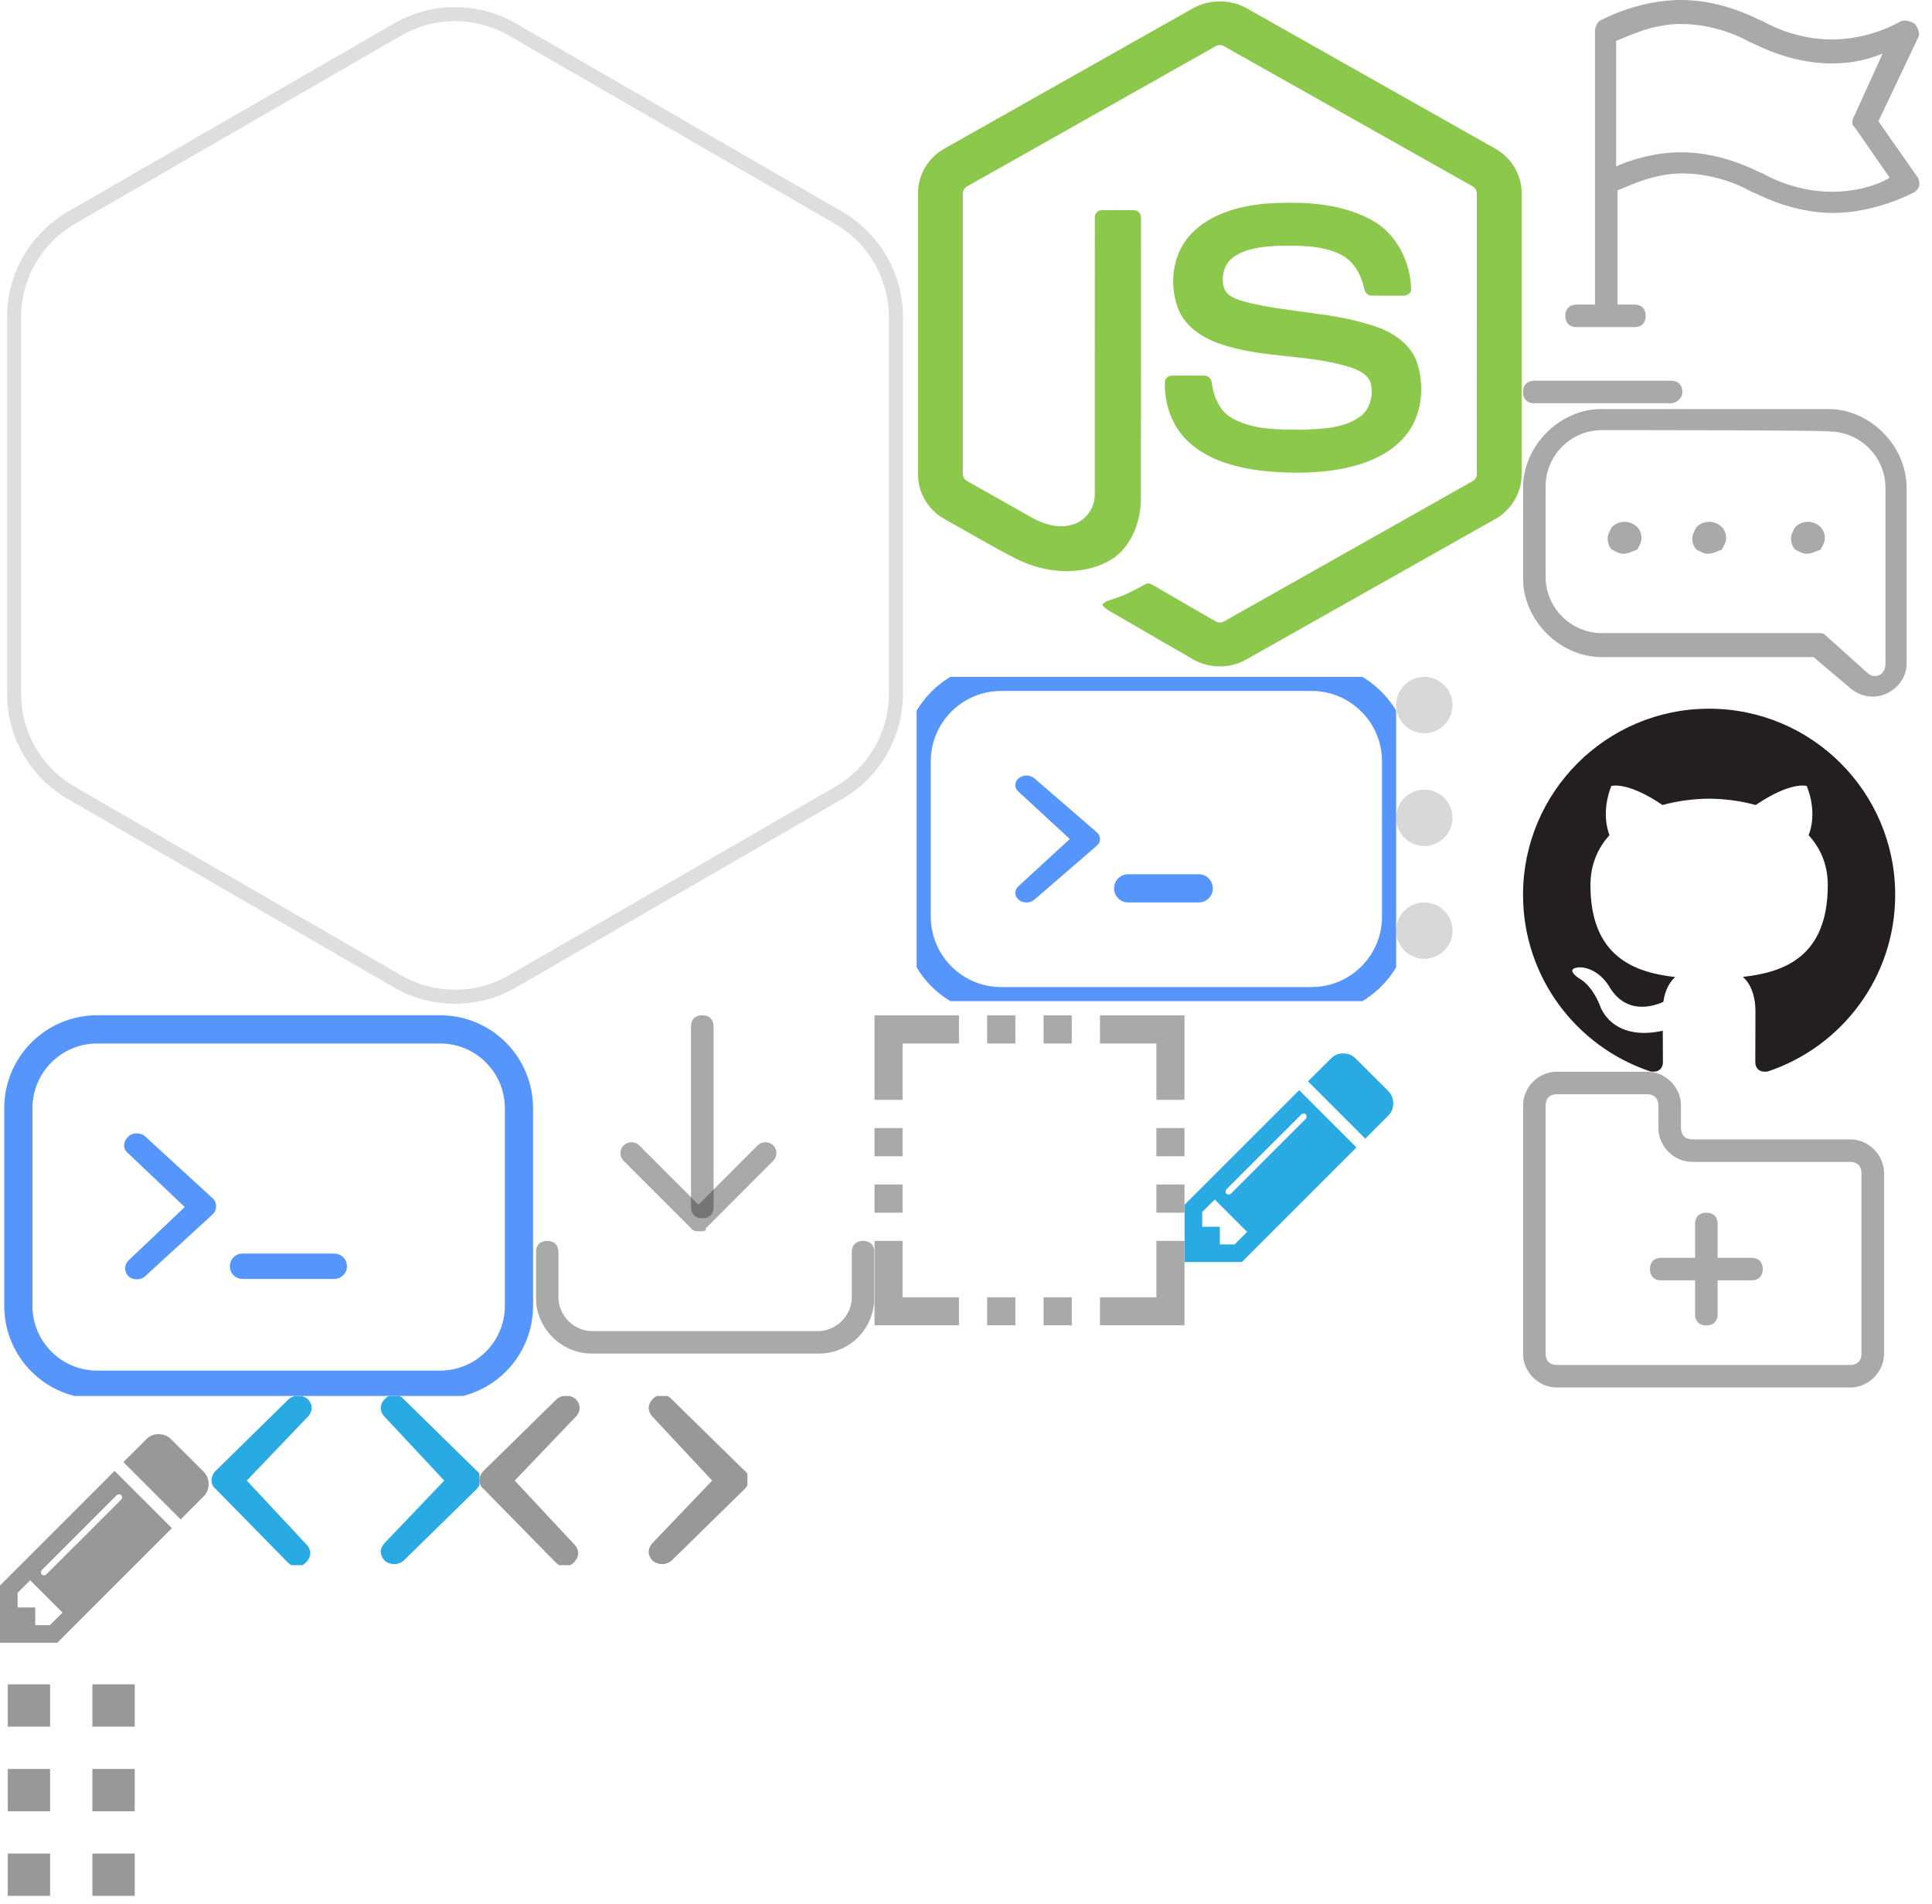
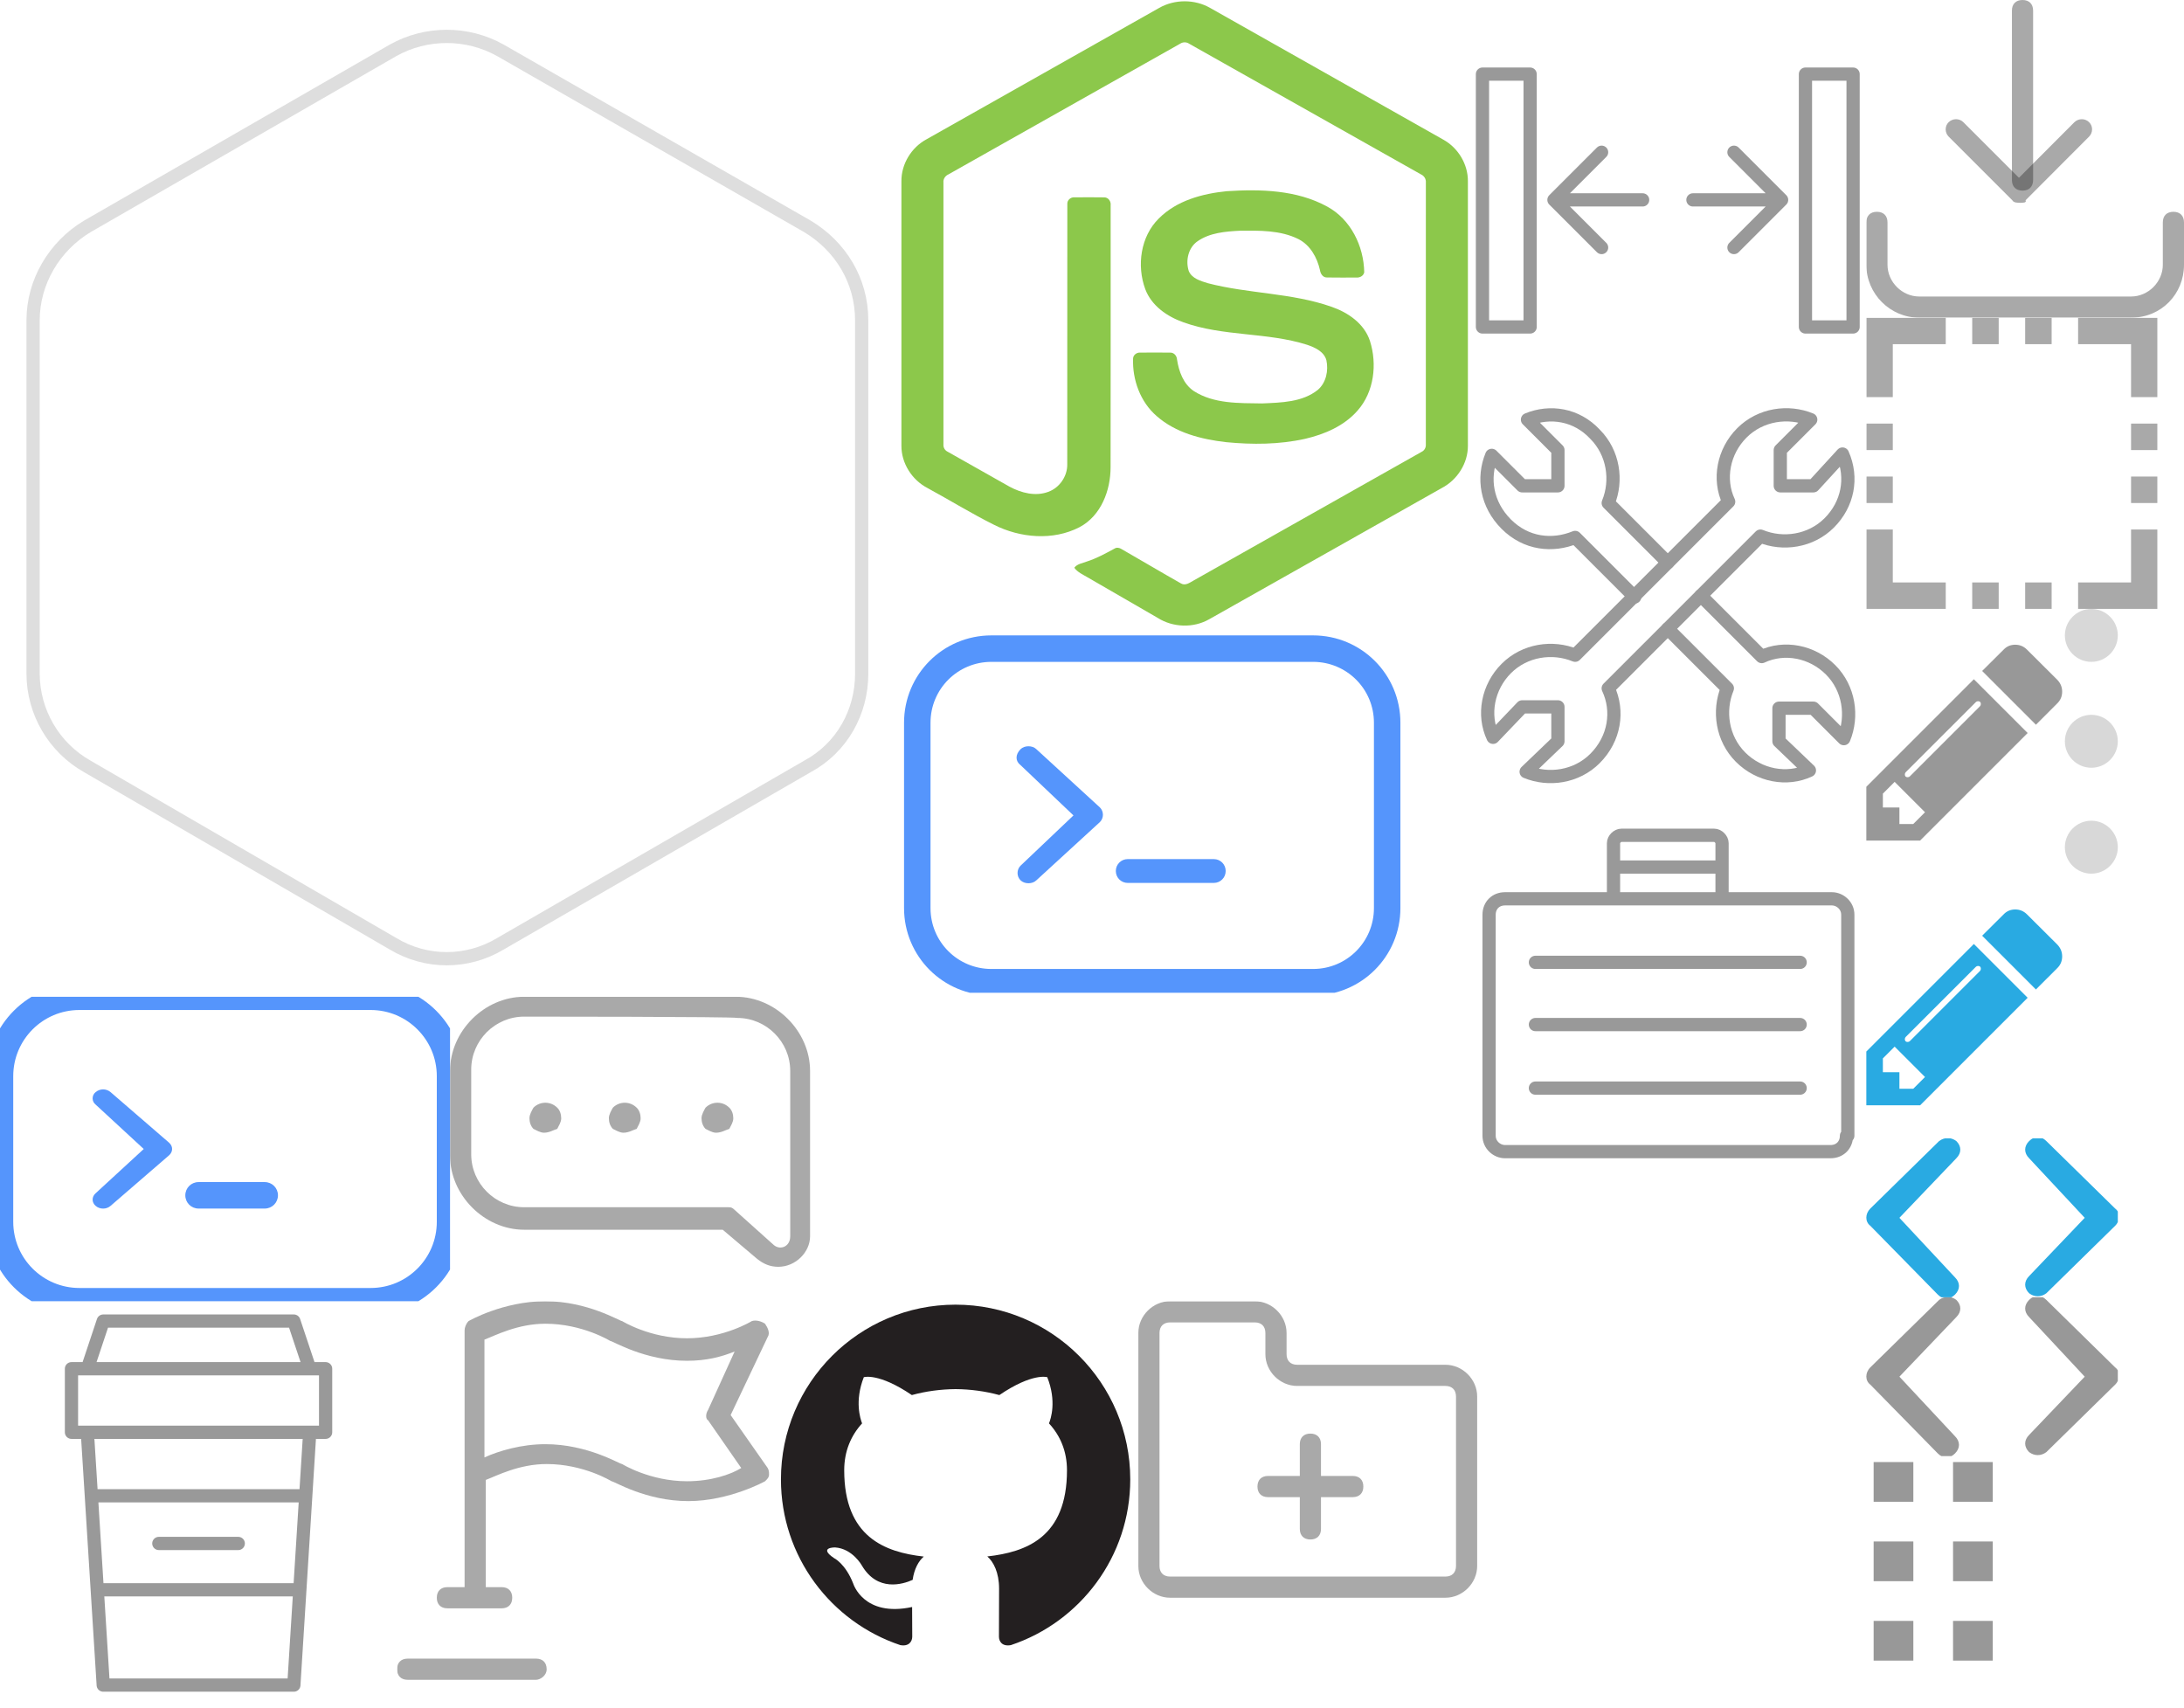
- <svg xmlns="http://www.w3.org/2000/svg" width="137" height="135" viewBox="0 0 137 135">
-   <svg height="12" width="19" viewBox="0 0 19 12" id="icon-arrows" x="34" y="99">
+ <svg xmlns="http://www.w3.org/2000/svg" width="165" height="129" viewBox="0 0 165 129">
+   <svg height="12" width="19" viewBox="0 0 19 12" id="icon-arrows" x="141" y="98">
    <path fill="#989898" d="M6.7 10.5c.4.4.4.9 0 1.3s-.9.4-1.3 0L.3 6.6c-.4-.3-.4-.9 0-1.3L5.5.2c.4-.3.9-.3 1.3 0 .4.4.4.9 0 1.3L2.5 6l4.2 4.5zM12.3 1.5c-.4-.4-.4-.9 0-1.3s.9-.4 1.3 0l5.2 5.1c.4.3.4.9 0 1.3l-5.2 5.1c-.4.3-.9.3-1.3 0-.4-.4-.4-.9 0-1.3L16.5 6l-4.2-4.5z" />
  </svg>
-   <svg height="12" width="19" viewBox="0 0 19 12" id="icon-arrows-active" x="15" y="99">
+   <svg height="12" width="19" viewBox="0 0 19 12" id="icon-arrows-active" x="141" y="86">
    <path fill="#29aae2" d="M6.7 10.5c.4.4.4.9 0 1.3s-.9.4-1.3 0L.3 6.6c-.4-.3-.4-.9 0-1.3L5.5.2c.4-.3.9-.3 1.3 0 .4.4.4.9 0 1.3L2.5 6l4.2 4.5zM12.3 1.5c-.4-.4-.4-.9 0-1.3s.9-.4 1.3 0l5.2 5.1c.4.3.4.9 0 1.3l-5.2 5.1c-.4.3-.9.3-1.3 0-.4-.4-.4-.9 0-1.3L16.5 6l-4.2-4.5z" />
  </svg>
-   <svg height="21" width="28" viewBox="0 0 28 21" id="icon-chat" x="108" y="29">
+   <svg id="icon-categories" viewBox="0 0 30 30" width="30" height="30" y="98.3">
+     <style>.cst0{fill:none;stroke:#999;stroke-linecap:round;stroke-linejoin:round;stroke-miterlimit:10}</style>
+     <path class="cst0" d="M22.2 29H7.8L6.6 9.9h16.8L22.2 29zM24.6 9.9H5.4V5.1h19.2v4.8zM23.4 5.1H6.6l1.2-3.6h14.4l1.2 3.6zM6.9 14.7H23M7.4 21.8h15.2M12 18.3h6" />
+   </svg>
+   <svg height="21" width="28" viewBox="0 0 28 21" id="icon-chat" x="34" y="75.3">
    <path fill="#292929" opacity=".4" fill-rule="evenodd" d="M5.6 1.5c-2.2 0-4 1.8-4 4v6.4c0 2.2 1.8 4 4 4H21c.2 0 .3 0 .5.2l2.9 2.6c.5.5 1.3.2 1.3-.6V5.6c0-2.2-1.8-4-4-4-.1-.1-16.1-.1-16.1-.1m19.2 18.9c-.6 0-1.1-.2-1.6-.6l-2.6-2.2h-15C2.6 17.6 0 15 0 12V5.6C0 2.6 2.6 0 5.6 0h16c3 0 5.6 2.6 5.6 5.6v12.5c0 1.2-1.1 2.3-2.4 2.3" />
    <path fill="#292929" opacity=".4" fill-rule="evenodd" d="M7.1 10.27c-.3 0-.6-.2-.8-.29-.2-.21-.3-.5-.3-.8 0-.3.2-.61.3-.8.5-.5 1.3-.5 1.8 0 .2.19.3.5.3.8 0 .3-.2.59-.3.8-.3.09-.6.29-1 .29M13.1 10.27c-.3 0-.6-.2-.8-.29-.2-.21-.3-.5-.3-.8 0-.3.2-.61.3-.8.5-.5 1.3-.5 1.8 0 .2.19.3.5.3.8 0 .3-.2.59-.3.8-.3.09-.6.29-1 .29M20.1 10.27c-.3 0-.6-.2-.8-.29-.2-.21-.3-.5-.3-.8 0-.3.2-.61.3-.8.5-.5 1.3-.5 1.8 0 .2.19.3.5.3.8 0 .3-.2.59-.3.8-.3.09-.6.29-1 .29" />
  </svg>
-   <svg height="24" width="24" viewBox="0 0 24 24" id="icon-download" x="38" y="72">
+   <svg id="icon-desc" viewBox="0 0 30 30" width="30" height="30" x="111" y="60">
+     <style>.est0{fill:none;stroke:#999;stroke-linecap:round;stroke-linejoin:round;stroke-miterlimit:10}</style>
+     <path class="est0" d="M28.5 25.8c0 .7-.5 1.2-1.2 1.2H2.7c-.6 0-1.2-.5-1.2-1.2V9.1c0-.7.5-1.2 1.2-1.2h24.7c.6 0 1.2.5 1.2 1.2v16.7h-.1zM10.9 7.9V3.7c0-.3.3-.6.6-.6h7c.3 0 .6.3.6.6v4.2m-8.2-2.4h8.2M5 12.7h20M5 17.4h20M5 22.2h20" />
+   </svg>
+   <svg height="24" width="24" viewBox="0 0 24 24" id="icon-download" x="141">
    <path fill="#292929" opacity=".4" fill-rule="evenodd" d="M11.63 15.32c-.21 0-.5 0-.6-.19l-4.81-4.81c-.3-.3-.3-.8 0-1.09.31-.3.81-.3 1.11 0l4.2 4.2 4.19-4.2c.31-.3.81-.3 1.11 0 .3.29.3.79 0 1.09l-4.8 4.81c.1.19-.2.19-.4.19" />
    <path fill="#292929" opacity=".4" fill-rule="evenodd" d="M11.8 14.4c-.5 0-.8-.3-.8-.8V.8c0-.5.3-.8.8-.8s.8.3.8.8v12.8c0 .5-.3.8-.8.8M20 24H4c-2.2 0-4-1.8-4-4v-3.2c0-.5.3-.8.8-.8s.8.3.8.8V20c0 1.3 1.1 2.4 2.4 2.4h16c1.3 0 2.4-1.1 2.4-2.4v-3.2c0-.5.3-.8.8-.8s.8.3.8.8V20c0 2.2-1.7 4-4 4" />
  </svg>
-   <svg height="22" width="22" viewBox="0 0 22 22" id="icon-element" x="62" y="72">
+   <svg height="22" width="22" viewBox="0 0 22 22" id="icon-element" x="141" y="24">
    <path fill="#292929" opacity=".4" fill-rule="evenodd" d="M16 0v2h4v4h2V0h-6zm-4 2h2V0h-2v2zM8 2h2V0H8v2zM0 0v6h2V2h4V0H0zm20 10h2V8h-2v2zM0 10h2V8H0v2zm20 4h2v-2h-2v2zM0 14h2v-2H0v2zm20 2v4h-4v2h6v-6h-2zM0 16v6h6v-2H2v-4H0zm12 6h2v-2h-2v2zm-4 0h2v-2H8v2zm0 0" />
  </svg>
-   <svg height="29" width="29" viewBox="0 0 29 29" id="icon-flag" x="108">
+   <svg height="29" width="29" viewBox="0 0 29 29" id="icon-flag" x="30" y="98.3">
    <path fill="#292929" opacity=".4" fill-rule="evenodd" d="M10.5 27H.8c-.5 0-.8.3-.8.8s.3.8.8.8h9.7c.3 0 .8-.3.8-.8s-.3-.8-.8-.8M21.9 13.6c-2.8 0-4.9-1.3-4.9-1.3-.2 0-2.6-1.5-5.8-1.5-1.8 0-3.5.5-4.6 1V2.9c.8-.3 2.5-1.2 4.6-1.2C14 1.7 16.1 3 16.1 3c.2 0 2.6 1.5 5.8 1.5 1.5 0 2.6-.3 3.6-.7l-2 4.4c-.2.3-.2.7 0 .8l2.5 3.6c-.8.5-2.3 1-4.1 1m6.1-1l-2.8-4L28 2.7c.2-.3 0-.7-.2-1-.3-.2-.7-.3-1-.2 0 0-2.1 1.3-4.9 1.3-2.8 0-4.9-1.3-4.9-1.3-.2 0-2.6-1.5-5.8-1.5C8 0 5.4 1.5 5.4 1.5c-.2.2-.3.5-.3.7v19.4H3.8c-.5 0-.8.3-.8.8s.3.8.8.8h4.1c.5 0 .8-.3.8-.8s-.3-.8-.8-.8H6.7v-8.1c.8-.3 2.5-1.2 4.6-1.2 2.8 0 4.9 1.3 4.9 1.3.2 0 2.6 1.5 5.8 1.5 3.1 0 5.8-1.5 5.8-1.5.2-.2.3-.3.3-.5s0-.3-.1-.5" />
  </svg>
-   <svg height="23" width="26" viewBox="0 0 26 23" id="icon-folder" x="108" y="76">
+   <svg height="23" width="26" viewBox="0 0 26 23" id="icon-folder" x="86" y="98.3">
    <path fill="#292929" opacity=".4" fill-rule="evenodd" d="M2.4 1.6c-.5 0-.8.3-.8.8V20c0 .5.3.8.8.8h20.8c.5 0 .8-.3.8-.8V7.2c0-.5-.3-.8-.8-.8H12c-1.3 0-2.4-1.1-2.4-2.4V2.4c0-.5-.3-.8-.8-.8H2.4zm20.8 20.8H2.4C1.1 22.4 0 21.3 0 20V2.4C0 1.1 1.1 0 2.4 0h6.4c1.3 0 2.4 1.1 2.4 2.4V4c0 .5.3.8.8.8h11.2c1.3 0 2.4 1.1 2.4 2.4V20c0 1.3-1.1 2.4-2.4 2.4zm0 0" />
    <path fill="#292929" opacity=".4" fill-rule="evenodd" d="M13.8 14.8h2.4c.5 0 .8-.3.8-.8s-.3-.8-.8-.8h-2.4v-2.4c0-.5-.3-.8-.8-.8s-.8.3-.8.8v2.4H9.8c-.5 0-.8.3-.8.8s.3.8.8.8h2.4v2.4c0 .5.3.8.8.8s.8-.3.8-.8v-2.4zm0 0" />
  </svg>
-   <svg height="26" width="27" viewBox="0 0 27 26" id="icon-github" x="108" y="50">
+   <svg height="26" width="27" viewBox="0 0 27 26" id="icon-github" x="59" y="98.3">
    <path fill="#231f20" fill-rule="evenodd" d="M13.19.26C5.91.26 0 6.17 0 13.46c0 5.83 3.78 10.77 9.02 12.52.66.12.9-.29.9-.64 0-.31-.01-1.14-.01-2.24-3.67.79-4.45-1.77-4.45-1.77C4.86 19.8 4 19.4 4 19.4c-1.2-.82.09-.8.09-.8 1.32.09 2.02 1.36 2.02 1.36 1.18 2.01 3.09 1.43 3.84 1.09.12-.85.46-1.43.84-1.76-2.93-.33-6.01-1.47-6.01-6.52 0-1.44.51-2.62 1.35-3.54-.13-.34-.58-1.68.13-3.49 0 0 1.11-.36 3.63 1.35 1.05-.29 2.18-.44 3.31-.45 1.12.01 2.24.16 3.3.45 2.52-1.71 3.62-1.35 3.62-1.35.72 1.81.27 3.15.13 3.49.85.92 1.36 2.1 1.36 3.54 0 5.07-3.08 6.18-6.02 6.51.47.41.89 1.21.89 2.44 0 1.77-.01 3.19-.01 3.62 0 .35.23.76.9.64 5.24-1.75 9.02-6.69 9.02-12.52 0-7.29-5.91-13.2-13.2-13.2" />
  </svg>
-   <svg height="20" width="4" viewBox="0 0 4 20" id="icon-gripper" x="99" y="48">
+   <svg height="20" width="4" viewBox="0 0 4 20" id="icon-gripper" x="156" y="46">
    <path fill="#d8d8d8" fill-rule="evenodd" d="M2 4c1.1 0 2-.9 2-2s-.9-2-2-2-2 .9-2 2 .9 2 2 2zm0 8c1.1 0 2-.9 2-2s-.9-2-2-2-2 .9-2 2 .9 2 2 2zm0 8c1.1 0 2-.9 2-2s-.9-2-2-2-2 .9-2 2 .9 2 2 2zm0 0" />
  </svg>
-   <svg width="10" height="16" id="icon-handle" viewBox="0 0 10 16" y="119">
-     <style>.jst0{fill:#989898}</style>
-     <path class="jst0" d="M9.552 9.45h-3v-3h3zM9.552 15.45h-3v-3h3zM3.552 9.45h-3v-3h3zM9.552 3.45h-3v-3h3zM3.552 3.45h-3v-3h3zM3.552 15.45h-3v-3h3z" />
+   <svg width="10" height="16" id="icon-handle" viewBox="0 0 10 16" x="141" y="110">
+     <style>.lst0{fill:#989898}</style>
+     <path class="lst0" d="M9.552 9.45h-3v-3h3zM9.552 15.45h-3v-3h3zM3.552 9.45h-3v-3h3zM9.552 3.45h-3v-3h3zM3.552 3.45h-3v-3h3zM3.552 15.45h-3v-3h3z" />
  </svg>
-   <svg height="72" width="65" viewBox="0 0 65 72" id="icon-hexagon">
-     <path stroke="#dedede" fill="none" fill-rule="evenodd" d="M1 49.2V22.49c0-2.91 1.55-5.59 4.07-7.05L28.2 2.09a8.14 8.14 0 0 1 8.13 0l23.13 13.35a8.143 8.143 0 0 1 4.07 7.05V49.2c0 2.9-1.55 5.59-4.07 7.04L36.33 69.6a8.14 8.14 0 0 1-8.13 0L5.07 56.24A8.127 8.127 0 0 1 1 49.2zm0 0" />
+   <svg id="icon-hexagon" viewBox="0 0 68 75.3" width="68" height="75.3">
+     <style>.mst0{fill:none;stroke:#dedede}</style>
+     <path class="mst0" d="M2.5 50.9V24.2c0-2.9 1.6-5.6 4.1-7.1L29.7 3.8c2.5-1.4 5.6-1.4 8.1 0L61 17.1c2.5 1.5 4.1 4.1 4.1 7.1v26.7c0 2.9-1.5 5.6-4.1 7L37.8 71.3c-2.5 1.5-5.6 1.5-8.1 0L6.6 57.9a8.07 8.07 0 0 1-4.1-7z" />
  </svg>
-   <svg width="43" height="48" viewBox="0 0 256 282" preserveAspectRatio="xMinYMin meet" id="icon-nodejs" x="65">
+   <svg width="43" height="48" viewBox="0 0 256 282" preserveAspectRatio="xMinYMin meet" id="icon-nodejs" x="68">
    <g fill="#8CC84B">
      <path d="M116.504 3.58c6.962-3.985 16.03-4.003 22.986 0 34.995 19.774 70 39.517 104.99 59.303 6.58 3.707 10.983 11.03 10.916 18.614v118.968c.05 7.897-4.788 15.396-11.73 19.02-34.88 19.664-69.743 39.353-104.617 59.018-7.107 4.063-16.357 3.75-23.24-.646-10.458-6.062-20.933-12.094-31.39-18.15-2.138-1.274-4.547-2.288-6.056-4.36 1.334-1.798 3.72-2.022 5.657-2.807 4.366-1.388 8.375-3.616 12.385-5.778 1.014-.694 2.252-.428 3.224.193 8.94 5.127 17.804 10.403 26.776 15.48 1.914 1.106 3.852-.36 5.488-1.273 34.228-19.345 68.498-38.617 102.72-57.968 1.268-.61 1.97-1.956 1.866-3.345.024-39.246.006-78.498.012-117.743.145-1.576-.767-3.025-2.192-3.67-34.76-19.575-69.5-39.18-104.253-58.76a3.62 3.62 0 0 0-4.094-.006C91.2 39.258 56.465 58.88 21.713 78.455c-1.42.646-2.374 2.07-2.205 3.653.006 39.245 0 78.497 0 117.748a3.33 3.33 0 0 0 1.89 3.303c9.274 5.26 18.56 10.48 27.84 15.722 5.228 2.814 11.647 4.486 17.407 2.33 5.083-1.823 8.646-7.01 8.55-12.407.047-39.016-.025-78.038.035-117.048-.127-1.732 1.516-3.163 3.2-3 4.456-.03 8.918-.06 13.374.012 1.86-.042 3.14 1.823 2.91 3.568-.018 39.263.048 78.527-.03 117.79.012 10.464-4.287 21.85-13.966 26.97-11.924 6.177-26.662 4.867-38.442-1.056-10.198-5.09-19.93-11.098-29.947-16.55C5.367 215.885.554 208.356.603 200.465V81.497c-.073-7.74 4.504-15.197 11.29-18.85C46.768 42.966 81.636 23.27 116.504 3.58z" />
      <path d="M146.928 85.99c15.21-.98 31.493-.58 45.18 6.913 10.597 5.742 16.472 17.793 16.66 29.566-.297 1.587-1.957 2.463-3.473 2.354-4.413-.006-8.827.06-13.24-.03-1.872.072-2.96-1.654-3.195-3.31-1.268-5.632-4.34-11.21-9.642-13.928-8.14-4.075-17.576-3.87-26.45-3.785-6.48.345-13.447.906-18.936 4.716-4.214 2.886-5.494 8.712-3.99 13.404 1.418 3.37 5.307 4.456 8.49 5.458 18.33 4.794 37.753 4.317 55.733 10.626 7.444 2.572 14.726 7.572 17.274 15.366 3.332 10.446 1.87 22.932-5.562 31.318-6.026 6.9-14.804 10.657-23.56 12.697-11.646 2.597-23.733 2.663-35.56 1.51-11.123-1.268-22.697-4.19-31.283-11.768-7.342-6.375-10.928-16.308-10.572-25.895.085-1.62 1.697-2.748 3.248-2.615 4.445-.036 8.89-.048 13.333.006 1.775-.127 3.09 1.407 3.182 3.08.82 5.367 2.837 11 7.517 14.182 9.032 5.827 20.365 5.428 30.707 5.59 8.567-.38 18.185-.494 25.177-6.157 3.69-3.23 4.782-8.634 3.785-13.283-1.08-3.925-5.186-5.754-8.712-6.95-18.095-5.724-37.736-3.647-55.656-10.12-7.275-2.57-14.31-7.432-17.105-14.906-3.9-10.58-2.114-23.663 6.097-31.766 8.006-8.06 19.563-11.164 30.55-12.275z" />
    </g>
  </svg>
-   <svg width="15" height="20" viewBox="0 0 24 28" id="icon-pencil" y="99">
+   <svg width="15" height="20" viewBox="0 0 24 28" id="icon-pencil" x="141" y="46">
    <path fill="#989898" d="M5.672 24l1.422-1.422-3.672-3.672L2 20.328V22h2v2h1.672zm8.172-14.5q0-.344-.344-.344-.156 0-.266.11l-8.47 8.468q-.108.11-.108.266 0 .344.344.344.156 0 .266-.11l8.47-8.468q.108-.11.108-.266zM13 6.5l6.5 6.5-13 13H0v-6.5zM23.672 8q0 .828-.578 1.406L20.5 12 14 5.5l2.594-2.578q.562-.594 1.406-.594.828 0 1.422.594l3.672 3.656q.578.61.578 1.422z" />
  </svg>
-   <svg width="15" height="20" viewBox="0 0 24 28" id="icon-pencil-active" x="84" y="72">
+   <svg width="15" height="20" viewBox="0 0 24 28" id="icon-pencil-active" x="141" y="66">
    <path fill="#29AAE2" d="M5.672 24l1.422-1.422-3.672-3.672L2 20.328V22h2v2h1.672zm8.172-14.5q0-.344-.344-.344-.156 0-.266.11l-8.47 8.468q-.108.11-.108.266 0 .344.344.344.156 0 .266-.11l8.47-8.468q.108-.11.108-.266zM13 6.5l6.5 6.5-13 13H0v-6.5zM23.672 8q0 .828-.578 1.406L20.5 12 14 5.5l2.594-2.578q.562-.594 1.406-.594.828 0 1.422.594l3.672 3.656q.578.61.578 1.422z" />
  </svg>
-   <svg height="27" width="38" viewBox="0 0 38 27" id="icon-terminal" y="72">
+   <svg id="icon-resize" viewBox="0 0 30 30" width="30" height="30" x="111">
+     <style>.qst0{fill:none;stroke:#999;stroke-linecap:round;stroke-linejoin:round;stroke-miterlimit:10}</style>
+     <path class="qst0" d="M25.4 24.7V5.6H29v19.1h-3.6zM1 24.7V5.6h3.6v19.1H1zM16.9 15.1h6.7M20 18.7l3.6-3.6-3.6-3.6M13.1 15.1H6.4M10 11.5l-3.6 3.6 3.6 3.6" />
+   </svg>
+   <svg id="icon-settings" viewBox="0 0 30 30" width="30" height="30" x="111" y="30">
+     <style>.rst0{fill:none;stroke:#999;stroke-linecap:round;stroke-linejoin:round;stroke-miterlimit:10}</style>
+     <path class="rst0" d="M10.5 22L22 10.5c1.7.7 3.8.4 5.2-1 1.4-1.4 1.8-3.4 1-5.2L26 6.7h-2.5V4l2.3-2.3c-1.7-.7-3.8-.4-5.2 1-1.4 1.4-1.8 3.5-1 5.2L8 19.5c-1.7-.7-3.8-.4-5.2 1-1.4 1.4-1.8 3.5-1 5.2L4 23.4h2.7V26l-2.4 2.3c1.7.7 3.8.4 5.2-1 1.5-1.5 1.8-3.6 1-5.3z" />
+     <path class="rst0" d="M15 12.5L10.5 8c.7-1.7.4-3.8-1-5.2C8.1 1.3 6.1 1 4.4 1.7L6.7 4v2.7H4L1.7 4.4C1 6.1 1.3 8.1 2.8 9.6s3.5 1.7 5.2 1l4.5 4.5M15 17.5l4.5 4.5c-.7 1.7-.4 3.8 1 5.2 1.4 1.4 3.5 1.8 5.2 1L23.4 26v-2.5H26l2.3 2.3c.7-1.7.4-3.8-1-5.2-1.4-1.4-3.5-1.8-5.2-1L17.5 15" />
+   </svg>
+   <svg height="27" width="38" viewBox="0 0 38 27" id="icon-terminal" x="68" y="48">
    <path fill="#5595FC" d="M9.1 17.4c-.3.3-.3.8 0 1.1s.9.3 1.2 0l4.8-4.4c.3-.3.3-.8 0-1.1l-4.8-4.4c-.3-.3-.9-.3-1.2 0-.4.4-.4.9 0 1.2l4 3.8-4 3.8zM16.3 17.8c0-.5.4-.9.9-.9h6.5c.5 0 .9.4.9.9s-.4.9-.9.9h-6.5c-.5 0-.9-.4-.9-.9z" />
    <path fill="none" stroke="#5595FC" stroke-width="2" d="M1.3 6.6C1.3 3.5 3.8 1 6.9 1h24.3c3.1 0 5.6 2.5 5.6 5.6v14c0 3.1-2.5 5.6-5.6 5.6H6.9c-3.1 0-5.6-2.5-5.6-5.6v-14z" />
  </svg>
-   <svg height="23" width="34" viewBox="0 0 34 23" id="icon-terminal-small" x="65" y="48">
+   <svg height="23" width="34" viewBox="0 0 34 23" id="icon-terminal-small" y="75.3">
    <path fill="#5595fc" fill-rule="evenodd" d="M7.23 14.84c-.31.27-.31.7 0 .96.31.27.81.27 1.12 0l4.42-3.82c.31-.27.31-.69 0-.96L8.35 7.2a.876.876 0 0 0-1.12 0 .6.6 0 0 0 0 .95l3.63 3.35-3.63 3.34zm0 0M14 15c0-.55.44-1 1-1h5c.55 0 1 .44 1 1 0 .55-.44 1-1 1h-5c-.55 0-1-.44-1-1zm0 0" />
    <path stroke-width="2" stroke="#5595fc" fill="none" fill-rule="evenodd" d="M0 6c0-3.31 2.68-6 6-6h22c3.31 0 6 2.68 6 6v11c0 3.31-2.68 6-6 6H6c-3.31 0-6-2.68-6-6V6zm0 0" />
  </svg>
</svg>
